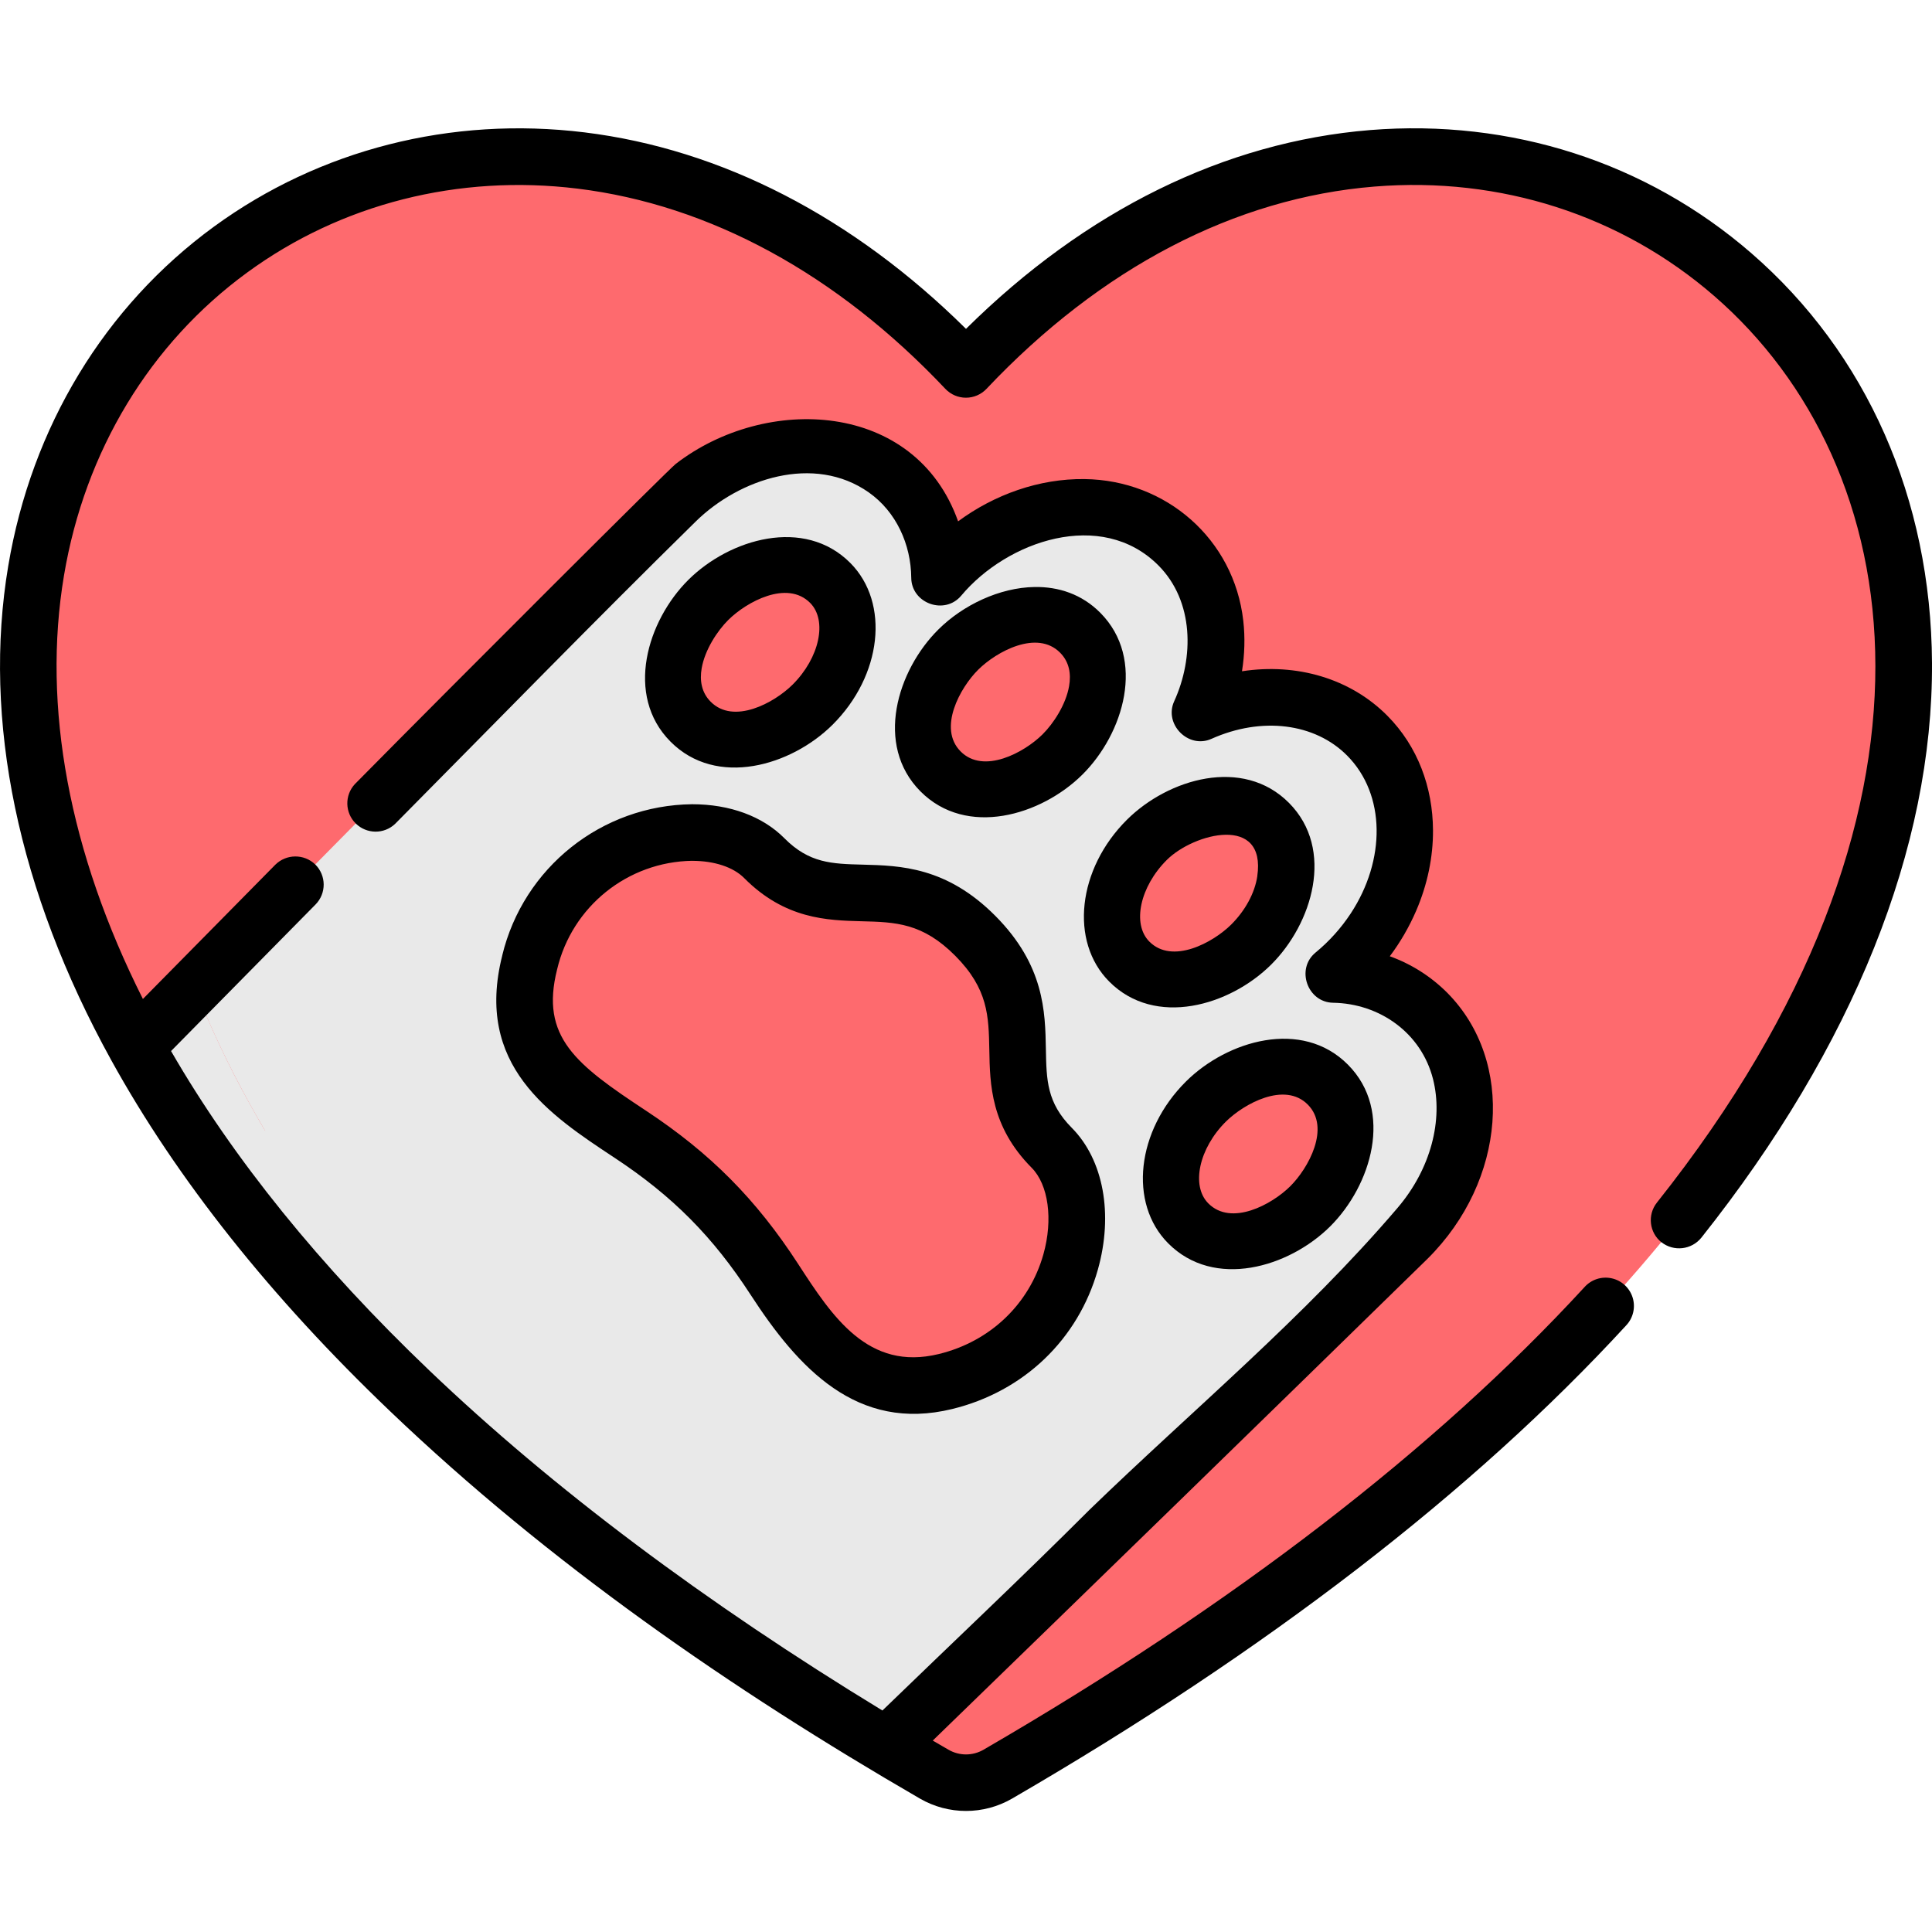
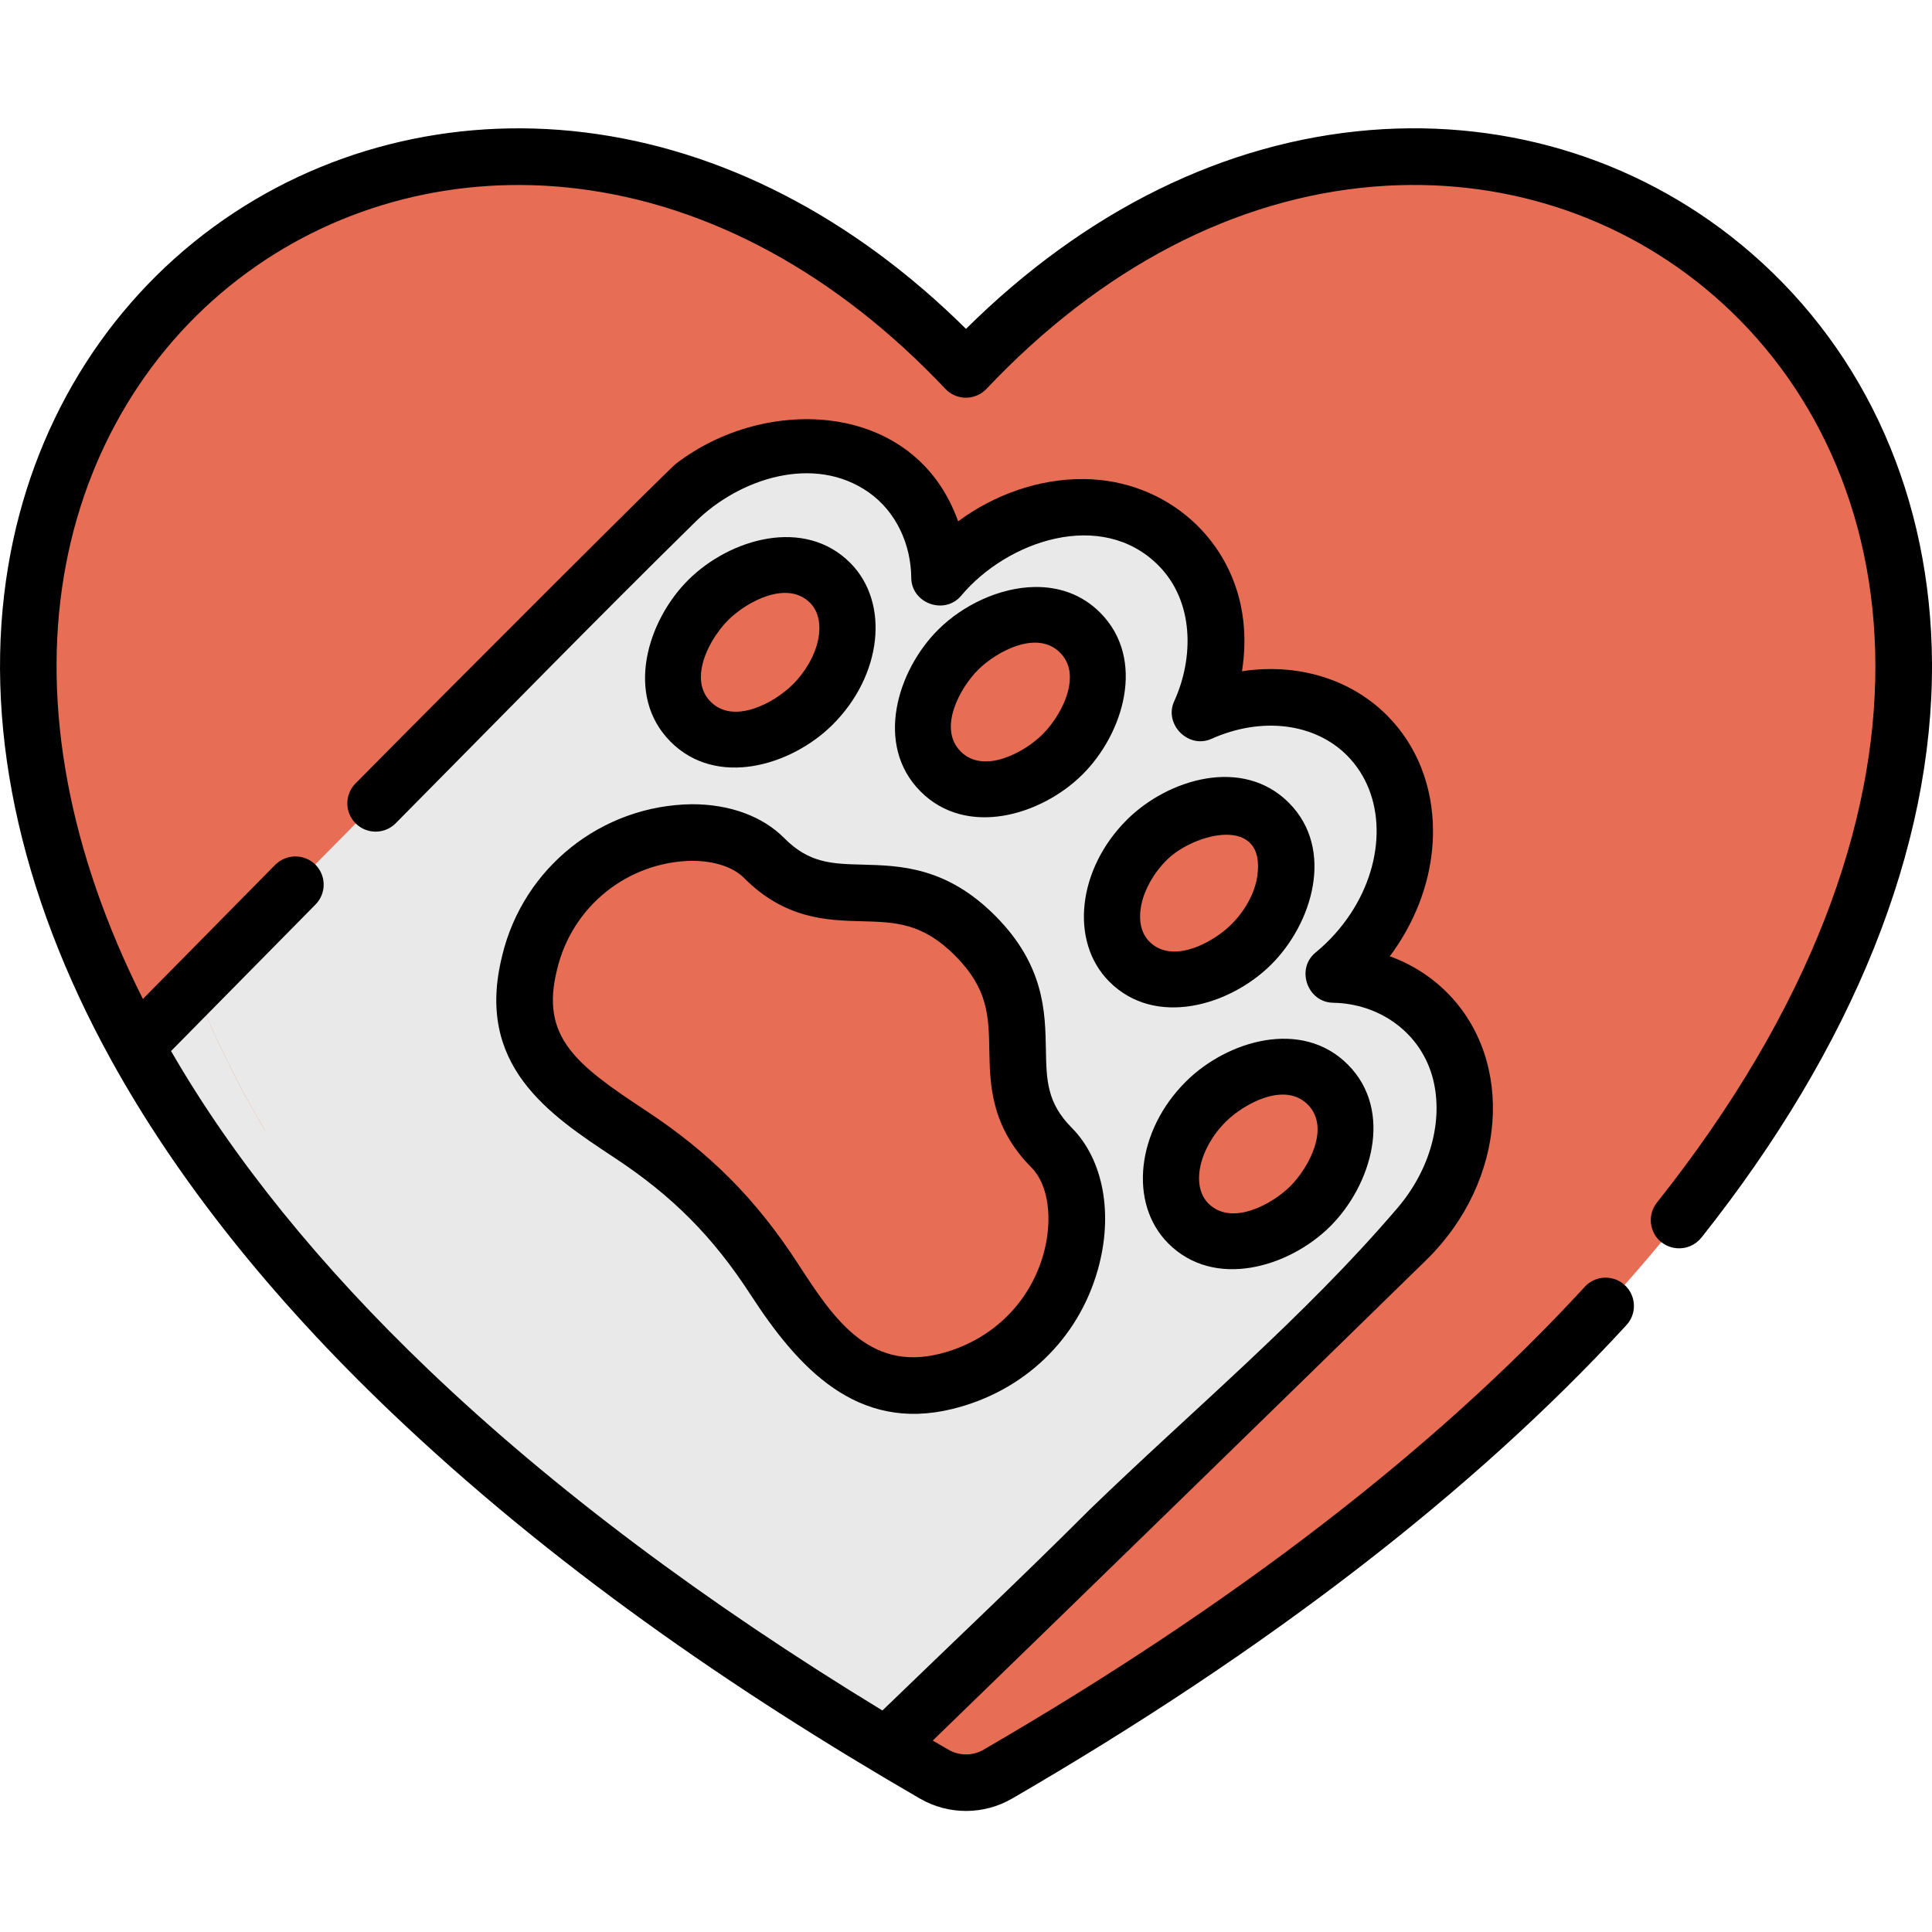
<svg xmlns="http://www.w3.org/2000/svg" height="511px" viewBox="0 -33 512 511" width="511px">
-   <path d="M36.03 243.78C-65.58 59.58 127-72.2 256 64.38c171.82-181.92 456.44 112.25 8.44 372.26a16.73 16.73 0 01-16.88 0c-4.28-2.48-8.5-4.97-12.63-7.46l-79.27-106.95zm0 0" fill="#fe6a6e" />
+   <path d="M36.03 243.78C-65.58 59.58 127-72.2 256 64.38c171.82-181.92 456.44 112.25 8.44 372.26a16.73 16.73 0 01-16.88 0c-4.28-2.48-8.5-4.97-12.63-7.46l-79.27-106.95zm0 0" fill="#e76e54" />
  <path d="M248.58 437.19a17.03 17.03 0 007.7 1.73 885.65 885.65 0 01-26.87-17.18l5.52 7.44a508.35 508.35 0 0013.65 8zm0 0" fill="#e9e9e9" />
  <path d="M373.03 294.75c-16.4 16.46-79.65 77.84-138.1 134.43-104.05-62.46-166.47-126.6-198.9-185.4 50.08-50.85 122.3-124.02 143.08-144.43 17.98-17.85 44.82-19.97 59.93-4.74 6.6 6.66 9.88 15.53 9.96 24.9a51.73 51.73 0 013.4-3.72c18-17.85 44.82-19.97 59.94-4.75 11.15 11.24 12.79 28.8 5.66 44.4 15.65-7.02 33.2-5.25 44.35 6 15.11 15.22 12.78 42.03-5.2 59.88a55.12 55.12 0 01-3.75 3.38c9.37.16 18.22 3.5 24.83 10.16 15.11 15.23 12.78 42.05-5.2 59.89zm0 0" fill="#e9e9e9" />
-   <path d="M196.95 21.24c-30.67-13.87-65.88-17.5-98.25-7.46a128.4 128.4 0 00-59.97 39.77C11.95 85.45 3.26 129.06 9.6 169.63l.19 1.11c4.16 25.66 13.72 50.33 26.24 73.04l34.27 22.47c-1.47-2.5-2.9-5-4.27-7.47C-18.55 105.46 100.7-11.54 217.45 32.3a167.98 167.98 0 00-20.5-11.06zm0 0" fill="#fe6a6e" />
-   <g fill="#fe6a6e">
+   <path d="M196.95 21.24c-30.67-13.87-65.88-17.5-98.25-7.46a128.4 128.4 0 00-59.97 39.77C11.95 85.45 3.26 129.06 9.6 169.63l.19 1.11c4.16 25.66 13.72 50.33 26.24 73.04l34.27 22.47c-1.47-2.5-2.9-5-4.27-7.47C-18.55 105.46 100.7-11.54 217.45 32.3a167.98 167.98 0 00-20.5-11.06zm0 0" fill="#e76e54" />
+   <g fill="#e76e54">
    <path d="M286.27 134.17c-7.61-7.68-22.08-5.68-32.3 4.47-10.23 10.15-12.34 24.6-4.72 32.27 7.62 7.68 22.08 5.68 32.3-4.46 10.23-10.15 12.34-24.6 4.72-32.28zm0 0M220.04 121c-7.63-7.68-22.1-5.68-32.32 4.46-10.22 10.15-12.33 24.6-4.71 32.28s22.08 5.67 32.31-4.47c10.22-10.15 12.34-24.6 4.72-32.28zm0 0M336.28 184.56c-7.62-7.68-22.08-5.67-32.3 4.47-10.23 10.15-12.34 24.6-4.73 32.28 7.63 7.67 22.09 5.67 32.32-4.47 10.22-10.15 12.33-24.6 4.71-32.28zm0 0M351.91 253.94c-7.62-7.68-22.09-5.68-32.3 4.47-10.24 10.14-12.35 24.6-4.73 32.27 7.62 7.68 22.09 5.68 32.32-4.47 10.22-10.14 12.33-24.6 4.71-32.27zm0 0M278.71 270.64c-18.09-18.22.69-35.05-20.21-56.11-20.9-21.06-37.88-2.4-55.96-20.64-14.1-14.2-53.51-6.64-62.17 27.66-8.66 34.3 26.94 40.48 48.44 62.14 21.5 21.67 27.4 57.3 61.77 48.91 34.37-8.4 42.22-47.76 28.13-61.96zm0 0" />
  </g>
  <path d="M237.27 426.9c-87.6-56.94-141.79-114.73-171.23-168.12a258.84 258.84 0 01-14.5-30.75l-15.5 15.75c11.65 21.13 27.17 42.95 47.12 65.13 1.73 1.93 3.5 3.86 5.3 5.8a508.48 508.48 0 0036.14 35.05c22.18 19.57 47.95 39.26 77.67 58.87l4.48 2.94a913.07 913.07 0 0028.18 17.61l2.34-2.27zm0 0" fill="#e9e9e9" />
  <path d="M274.21 122.06c-9.34.14-19.04 4.81-25.53 11.26-10.92 10.84-16.97 30.59-4.76 42.89 12.22 12.31 32 6.4 42.92-4.43 10.92-10.84 16.96-30.59 4.75-42.89-4.9-4.93-11.05-6.92-17.38-6.83zm9.11 26.27c-.84 4.88-4.14 9.92-7.05 12.8-4.84 4.8-15.61 10.65-21.7 4.5-6.08-6.12-.15-16.88 4.67-21.66 4.87-4.83 15.6-10.66 21.7-4.5 2.43 2.44 2.95 5.61 2.38 8.86zm0 0M220.6 158.6c13.14-13.05 15.28-32.28 4.76-42.89-12.22-12.3-32-6.4-42.92 4.44-10.91 10.83-16.95 30.6-4.76 42.88 12.22 12.31 32 6.4 42.92-4.43zm-34.65-15c.85-4.9 4.15-9.92 7.05-12.8 4.87-4.84 15.6-10.67 21.7-4.52 4.62 4.65 2.48 14.58-4.67 21.67-4.86 4.83-15.6 10.66-21.7 4.51-2.43-2.44-2.94-5.62-2.38-8.86zm0 0M341.6 179.28c-12.22-12.31-32-6.4-42.92 4.43-13.14 13.05-15.27 32.29-4.75 42.89 12.21 12.3 32 6.4 42.91-4.44 10.93-10.83 16.97-30.58 4.76-42.88zm-8.4 19.42c-.66 4.43-3.18 9.1-6.92 12.82-4.84 4.8-15.62 10.64-21.7 4.5-4.62-4.64-2.48-14.56 4.67-21.66 7.13-7.07 26.34-12.08 23.94 4.34zm0 0M309.56 295.97c12.21 12.31 32 6.4 42.92-4.43 10.91-10.84 16.96-30.58 4.75-42.88-12.21-12.31-32-6.41-42.92 4.43-13.14 13.04-15.27 32.28-4.75 42.88zm15.32-32.24c4.75-4.7 15.57-10.7 21.7-4.5 6.09 6.13.16 16.87-4.67 21.66-4.86 4.82-15.6 10.66-21.7 4.51-4.62-4.65-2.48-14.57 4.67-21.67zm0 0M133.1 219.73c-7.35 29.11 12.42 42.15 29.85 53.65 15.3 10.1 26 20.88 35.98 36.26 12.6 19.4 28.16 36.44 53.43 30.26 18.94-4.63 33.37-18.43 38.58-36.92 4.15-14.71 1.5-29.12-6.91-37.6-6.6-6.65-6.71-12.61-6.86-20.87-.18-9.89-.4-22.2-13.35-35.25s-25.26-13.36-35.15-13.62c-8.25-.21-14.22-.37-20.81-7.01-5.77-5.81-14.44-9-24.43-9a52.36 52.36 0 00-50.34 40.1zm50.33-25.1c5.88 0 10.9 1.66 13.78 4.56 10.84 10.92 22.06 11.21 31.07 11.45 9.04.23 16.19.41 24.9 9.18 8.7 8.78 8.83 15.92 9 24.97.16 9.01.36 20.23 11.2 31.16 4.48 4.5 5.73 13.73 3.13 22.96-3.73 13.21-14.09 23.1-27.71 26.42-18.76 4.58-28.23-9.91-37.28-23.86-11.1-17.11-23.28-29.38-40.3-40.61-18.61-12.27-28.11-19.51-23.58-37.46a37.35 37.35 0 0135.8-28.78zm0 0" />
  <path d="M440.32 295.72a7.58 7.58 0 0010.54-1.2c40.28-50.68 61.42-103.37 61.14-152.37-.25-43.45-17.27-82.02-47.93-108.6-27.73-24.03-63.6-35.6-101-32.58C324.57 4.1 287.7 22.27 256 53.65 226.03 24 191.22 6.04 154.9 1.58c-35.31-4.33-70.18 4.54-98.18 24.97C27.73 47.71 8.36 79.65 2.18 116.5c-6.86 40.85 2.57 86.13 27.28 130.92 17.39 31.52 42.27 62.86 73.98 93.13 42.03 40.14 90.17 73.53 140.36 102.6a24.38 24.38 0 0024.4 0c67.5-39.17 122.24-81.35 162.72-125.37a7.5 7.5 0 10-11.04-10.15c-39.46 42.9-93.03 84.14-159.2 122.54a9.25 9.25 0 01-9.36 0c-1.37-.78-2.75-1.59-4.13-2.4A46579.57 46579.57 0 00378.3 300.1c20.89-20.73 23.24-52.35 5.24-70.5a41.25 41.25 0 00-15.23-9.68 59.48 59.48 0 006.99-12.06c3-6.96 4.5-14.26 4.46-21.35-.06-11.36-4.03-22.2-12.1-30.34-9.81-9.87-23.99-14-38.52-11.78.7-4.42.85-8.94.34-13.4-2.46-21.63-20.46-37.27-42.08-37.53-12-.15-23.87 4.1-33.49 11.2-11.36-32-50.92-33.69-74.83-15.22-1.84 1.42-56.38 55.85-85.05 84.87a7.5 7.5 0 0010.66 10.54c26.51-26.76 52.82-53.75 79.69-80.15 11.54-11.34 31.33-17.93 45.85-7.71 7.3 5.14 11.18 13.8 11.26 22.61.05 6.84 8.87 9.98 13.25 4.75 12.12-14.49 37.14-23.18 52.26-8 9.44 9.5 9.45 24.43 4.17 36-2.78 6.07 3.76 12.7 9.88 9.95 13.27-5.94 27.39-4.2 35.96 4.44 10.27 10.35 10.23 27.71.96 41.82a46.67 46.67 0 01-9.34 10.38c-5.27 4.33-2.16 13.18 4.64 13.3 12.4.2 23.4 8.02 26.5 20.24 2.73 10.8-.57 23.78-9.4 34.12-24.76 29.02-54.22 53.45-81.56 79.93-18.03 18.03-36.64 35.53-54.96 53.27-47.07-28.65-87.44-58.95-120.06-90.1-28.96-27.65-51.97-56.1-68.46-84.66 2.64-2.69 28.22-28.64 38.29-38.84a7.5 7.5 0 00-.07-10.6 7.57 7.57 0 00-10.6.07c-11.9 12.05-34.92 35.4-35.08 35.57-19.53-38.82-26.76-77.44-20.91-112.25 5.53-32.96 22.8-61.48 48.59-80.3 24.9-18.2 55.99-26.07 87.51-22.2 35.04 4.29 68.74 22.64 97.47 53.06a7.5 7.5 0 0010.9 0c30.31-32.08 65.87-50.62 102.85-53.61 33.35-2.7 65.3 7.58 89.96 28.96 51.82 44.92 67.24 136.65-15.14 240.3a7.5 7.5 0 001.21 10.53zm0 0" />
</svg>
